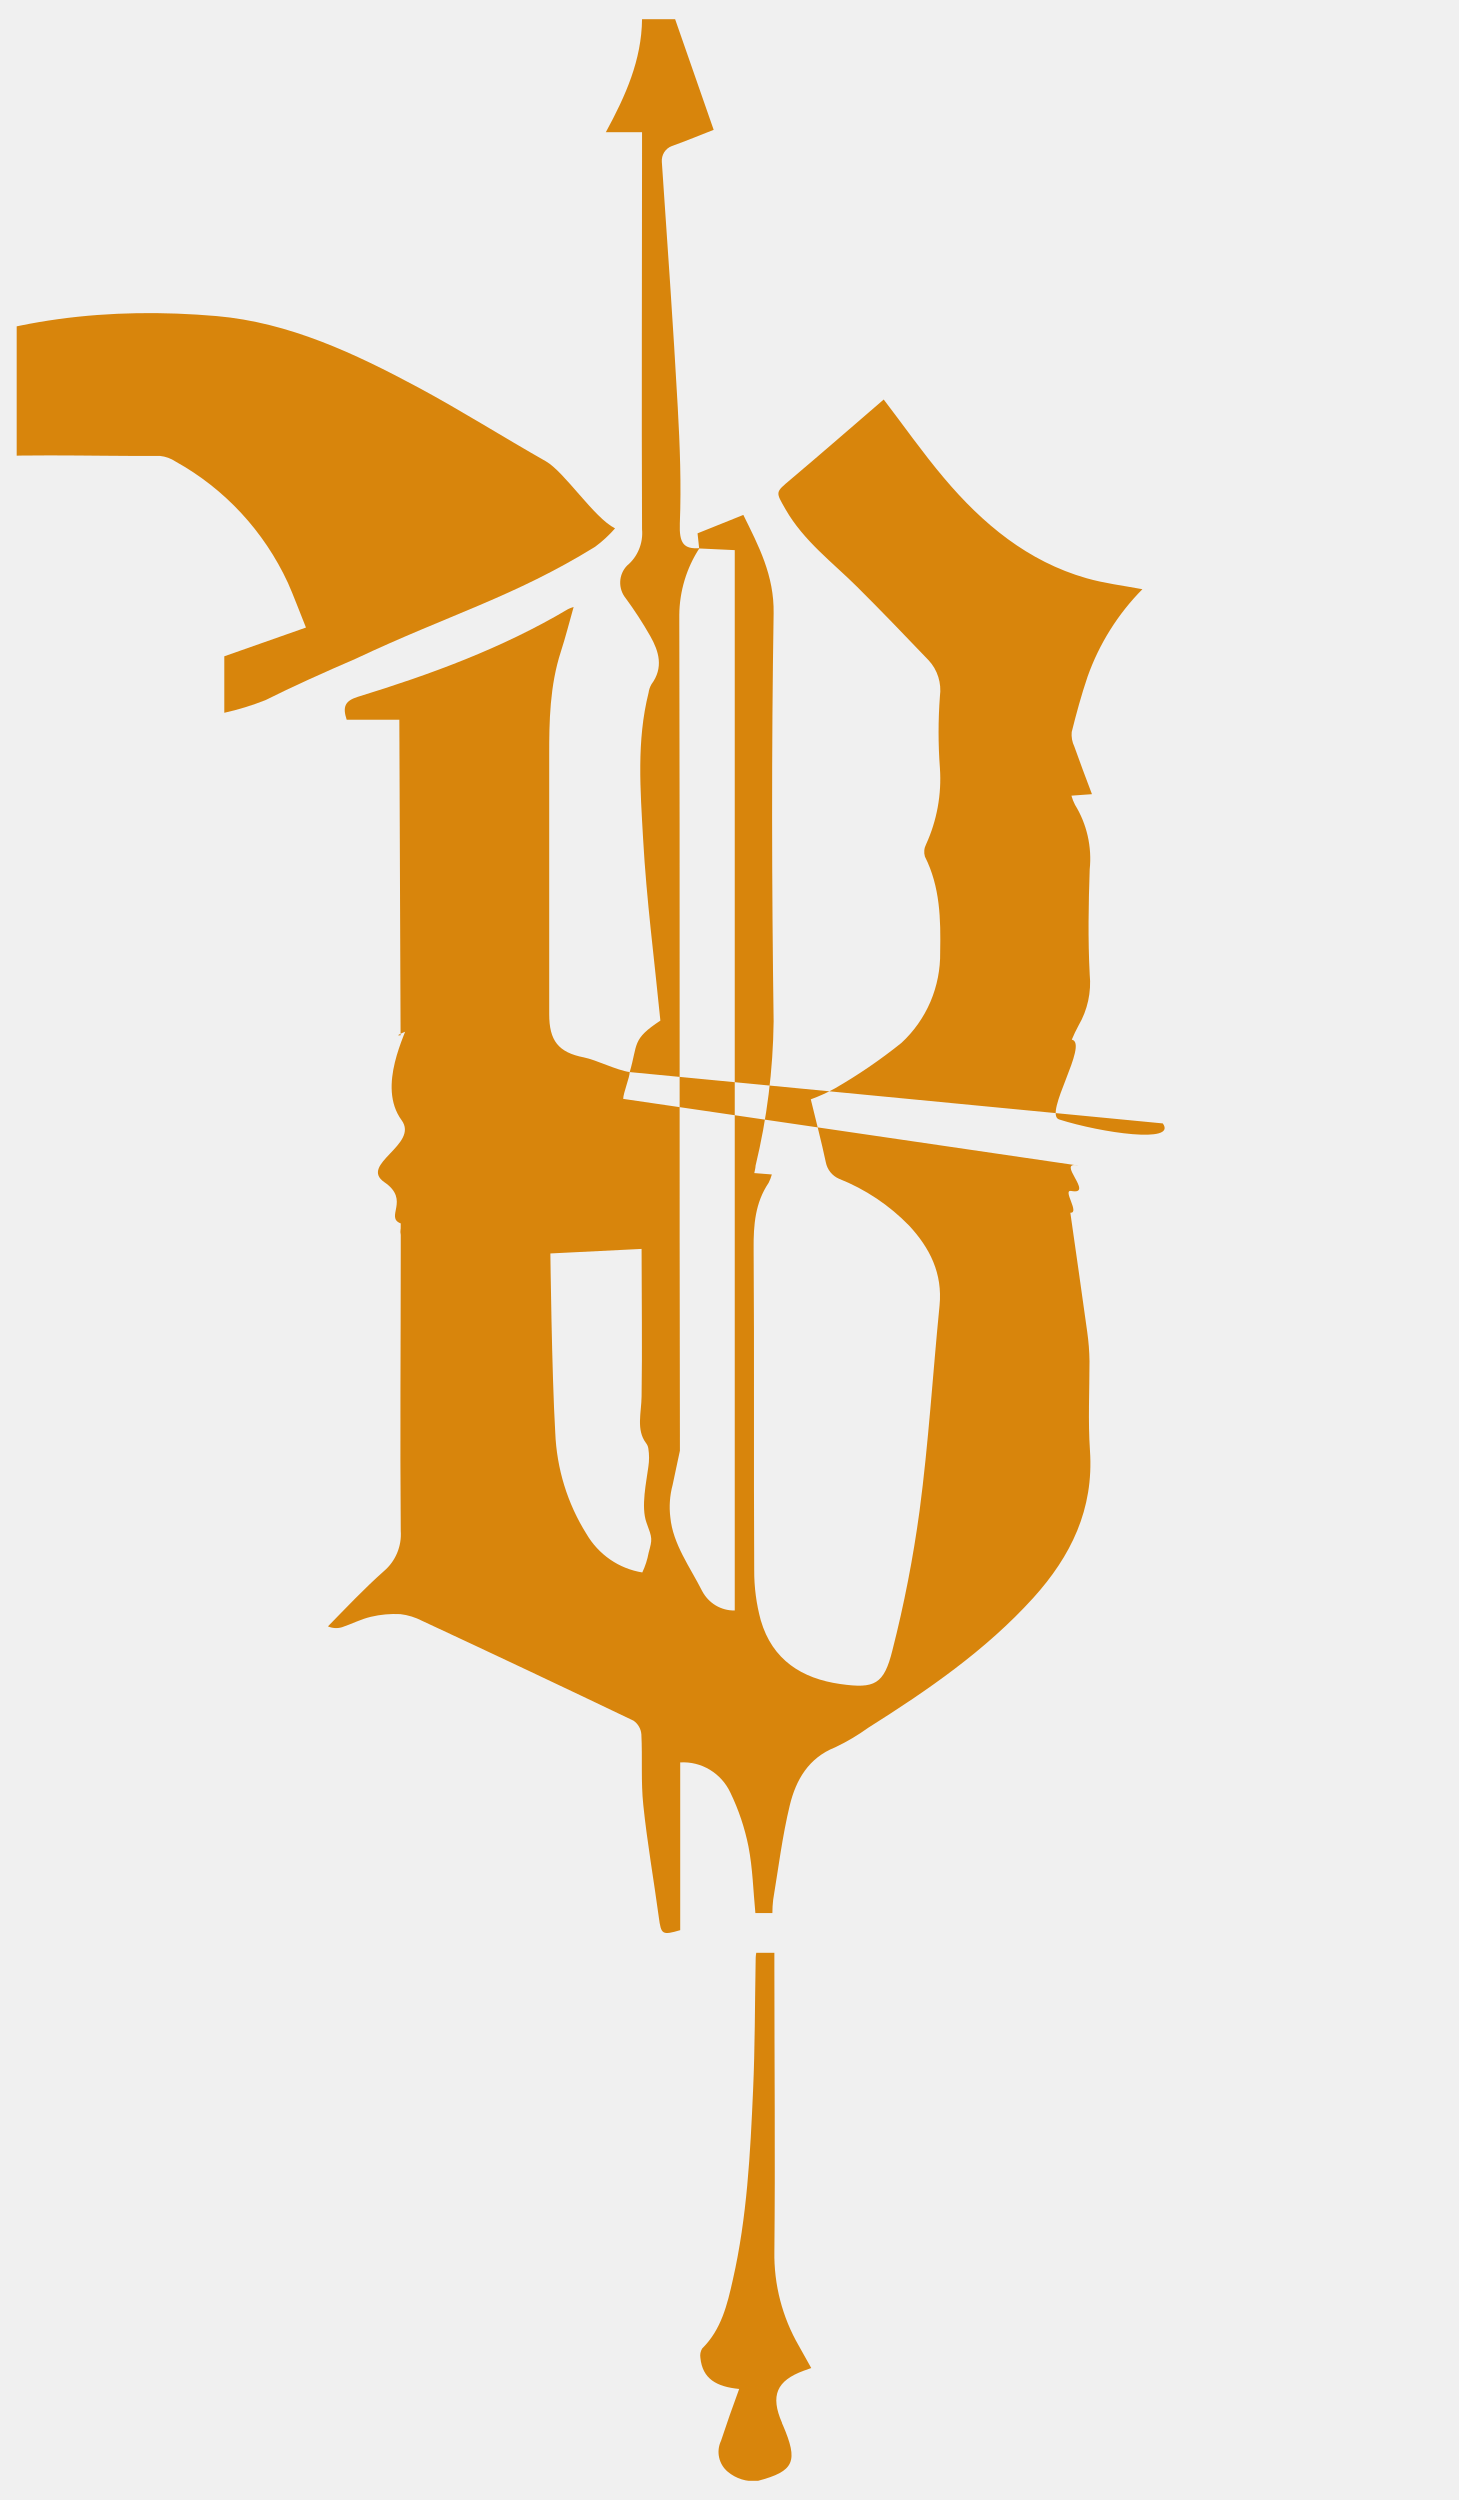
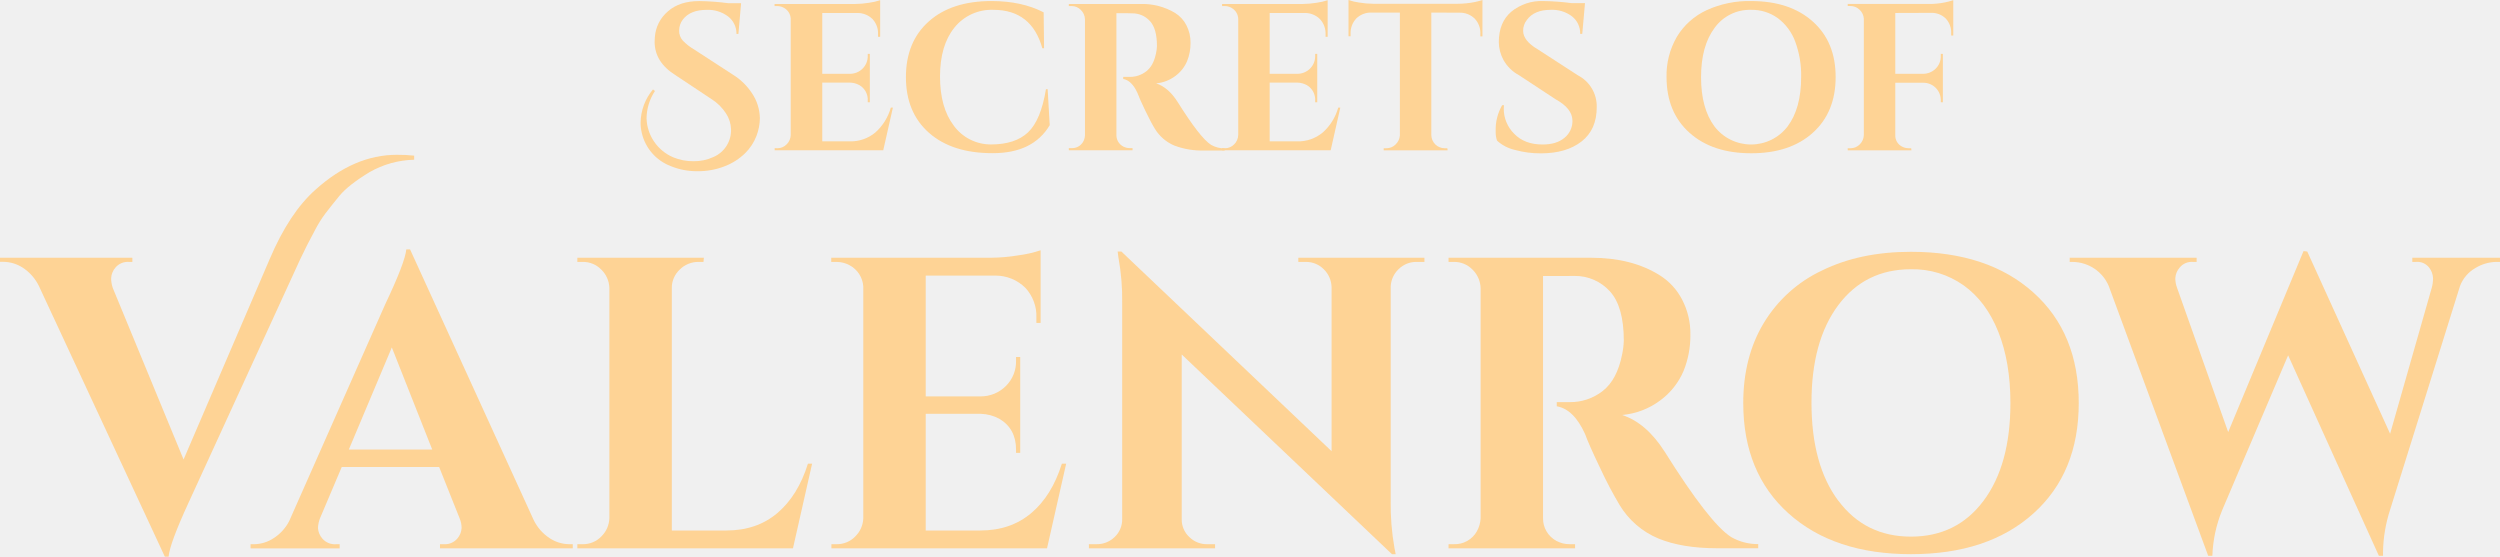
- <svg xmlns="http://www.w3.org/2000/svg" width="35" height="60" viewBox="0 0 35 60" fill="none">
-   <g clip-path="url(#clip0_90_849)">
-     <path d="M25.888 27.975C25.308 27.84 26.292 28.692 25.708 28.583C25.491 28.546 25.925 29.121 25.688 29.105C25.827 30.087 25.964 31.021 26.092 31.956C26.126 32.192 26.145 32.43 26.148 32.669C26.148 33.383 26.111 34.1 26.159 34.812C26.255 36.221 25.703 37.349 24.796 38.352C23.647 39.617 22.267 40.563 20.838 41.466C20.587 41.647 20.32 41.805 20.041 41.937C19.407 42.189 19.104 42.716 18.956 43.322C18.776 44.067 18.682 44.835 18.556 45.594C18.544 45.7 18.537 45.807 18.537 45.914H18.129C18.077 45.373 18.064 44.837 17.964 44.32C17.874 43.87 17.728 43.435 17.529 43.023C17.422 42.794 17.25 42.603 17.036 42.474C16.821 42.344 16.573 42.283 16.325 42.298V46.324C15.89 46.452 15.867 46.428 15.812 46.018C15.691 45.118 15.532 44.222 15.439 43.32C15.38 42.76 15.421 42.192 15.393 41.627C15.388 41.561 15.369 41.497 15.336 41.44C15.303 41.382 15.258 41.333 15.204 41.296C13.52 40.489 11.83 39.691 10.135 38.902C9.97 38.816 9.792 38.761 9.608 38.739C9.371 38.727 9.133 38.748 8.902 38.803C8.665 38.858 8.442 38.975 8.21 39.053C8.098 39.087 7.978 39.08 7.871 39.033C8.305 38.59 8.739 38.128 9.215 37.706C9.352 37.589 9.461 37.44 9.531 37.272C9.601 37.104 9.631 36.921 9.618 36.739C9.599 34.489 9.618 32.24 9.618 29.99V29.64C9.577 29.242 9.618 29.844 9.618 29.362C9.228 29.216 9.853 28.802 9.228 28.375C8.602 27.948 10.066 27.468 9.638 26.884C9.041 26.068 9.74 24.812 9.831 24.466C9.968 23.951 9.655 23.845 10.144 23.756C12.035 24.062 9.13 24.909 9.614 24.847L9.584 17.273H8.32C8.218 16.963 8.279 16.82 8.587 16.724C10.326 16.189 12.048 15.561 13.635 14.618C13.677 14.597 13.722 14.58 13.767 14.568C13.661 14.944 13.572 15.295 13.461 15.638C13.196 16.457 13.179 17.299 13.181 18.147C13.181 20.211 13.181 22.276 13.181 24.34C13.181 24.975 13.398 25.258 14.015 25.378C14.314 25.438 14.794 25.685 15.113 25.73C15.113 25.856 14.957 26.234 14.957 26.373M15.113 25.73C15.313 25.05 15.159 24.949 15.849 24.495C15.708 23.055 15.515 21.593 15.434 20.124C15.369 18.961 15.276 17.784 15.565 16.629C15.575 16.557 15.598 16.487 15.634 16.424C15.93 16.025 15.817 15.636 15.604 15.262C15.425 14.948 15.229 14.646 15.015 14.355C14.925 14.244 14.879 14.102 14.885 13.958C14.891 13.814 14.95 13.677 15.05 13.574C15.176 13.47 15.274 13.336 15.336 13.184C15.399 13.032 15.424 12.867 15.409 12.703C15.396 9.67 15.409 6.635 15.409 3.603V3.173H14.54C15.02 2.289 15.398 1.441 15.409 0.461H16.203L17.128 3.116C16.815 3.238 16.477 3.379 16.125 3.505C16.049 3.533 15.985 3.585 15.941 3.654C15.898 3.723 15.878 3.804 15.884 3.886C16.018 5.848 16.157 7.81 16.266 9.774C16.318 10.703 16.353 11.634 16.316 12.563C16.299 13.037 16.407 13.183 16.787 13.156C16.476 13.632 16.308 14.19 16.303 14.762C16.32 21.447 16.303 28.132 16.318 34.817C16.244 35.177 16.318 34.797 16.144 35.633C16.075 35.888 16.056 36.154 16.088 36.416C16.149 37.057 16.563 37.613 16.852 38.186C16.928 38.329 17.041 38.449 17.178 38.531C17.316 38.613 17.474 38.655 17.634 38.652V13.203L16.78 13.163L16.741 12.8L17.84 12.358C18.207 13.103 18.582 13.809 18.567 14.723C18.515 17.987 18.522 21.25 18.567 24.515C18.553 25.683 18.407 26.845 18.133 27.979C18.133 28.03 18.116 28.081 18.103 28.154L18.524 28.187C18.505 28.256 18.48 28.323 18.448 28.386C18.124 28.866 18.083 29.397 18.087 29.963C18.105 32.538 18.087 35.111 18.101 37.684C18.099 38.091 18.152 38.496 18.259 38.889C18.537 39.84 19.245 40.287 20.169 40.417C20.99 40.533 21.214 40.431 21.418 39.606C21.699 38.505 21.916 37.389 22.069 36.263C22.286 34.629 22.386 32.978 22.549 31.335C22.625 30.563 22.317 29.952 21.819 29.415C21.341 28.923 20.766 28.54 20.133 28.289C20.053 28.254 19.984 28.2 19.929 28.132C19.875 28.064 19.837 27.983 19.82 27.897C19.716 27.402 19.585 26.911 19.459 26.384C19.657 26.312 19.85 26.225 20.035 26.123C20.594 25.801 21.128 25.436 21.633 25.031C21.931 24.756 22.169 24.419 22.33 24.044C22.49 23.668 22.57 23.262 22.564 22.852C22.579 22.062 22.564 21.283 22.197 20.556C22.169 20.459 22.179 20.355 22.225 20.266C22.486 19.695 22.601 19.065 22.558 18.436C22.515 17.862 22.515 17.285 22.558 16.711C22.579 16.555 22.566 16.397 22.519 16.247C22.472 16.097 22.393 15.96 22.286 15.846C21.722 15.256 21.155 14.665 20.575 14.088C19.996 13.51 19.286 12.982 18.854 12.225C18.611 11.8 18.602 11.822 18.971 11.511C19.729 10.871 20.476 10.219 21.209 9.588C21.683 10.208 22.143 10.865 22.655 11.471C23.587 12.577 24.67 13.475 26.075 13.877C26.509 14.001 26.943 14.052 27.418 14.141C26.832 14.733 26.381 15.451 26.101 16.242C25.951 16.684 25.831 17.127 25.721 17.569C25.71 17.689 25.732 17.809 25.784 17.917C25.914 18.286 26.053 18.651 26.207 19.06L25.714 19.096C25.735 19.172 25.764 19.247 25.801 19.317C26.085 19.778 26.209 20.324 26.153 20.865C26.124 21.706 26.109 22.546 26.153 23.385C26.195 23.812 26.101 24.241 25.886 24.61C25.826 24.721 25.771 24.835 25.723 24.951C26.14 25.042 25.035 26.745 25.419 26.867C26.444 27.192 28.259 27.451 27.907 26.962M13.209 30.083C13.209 30.065 13.242 32.959 13.326 34.381C13.36 35.245 13.618 36.085 14.075 36.814C14.218 37.059 14.412 37.269 14.644 37.429C14.876 37.589 15.139 37.694 15.415 37.739C15.486 37.589 15.537 37.431 15.567 37.268C15.658 36.929 15.658 36.929 15.517 36.547C15.376 36.164 15.517 35.549 15.56 35.206C15.583 35.059 15.583 34.91 15.56 34.764C15.553 34.716 15.534 34.671 15.504 34.633C15.265 34.315 15.393 33.912 15.398 33.514C15.417 32.33 15.398 31.149 15.398 29.974M24.299 26.816C24.175 26.749 24.069 26.694 23.962 26.634Z" fill="#D8850C" />
-     <path d="M-3.954 19.646C-4.33 19.669 -4.708 19.708 -5.083 19.702C-5.17 19.702 -5.3 19.547 -5.331 19.441C-5.739 18.001 -6.234 16.574 -6.538 15.107C-6.755 14.041 -6.423 12.982 -5.96 12.01C-5.188 10.384 -3.844 9.4 -2.27 8.692C0.118 7.633 2.639 7.365 5.201 7.586C6.937 7.739 8.516 8.482 10.042 9.301C11.077 9.858 12.074 10.489 13.099 11.07C13.548 11.325 14.262 12.433 14.761 12.681C14.618 12.845 14.457 12.994 14.282 13.123C12.343 14.32 10.76 14.76 8.54 15.808C7.817 16.12 6.992 16.49 6.369 16.804C6.048 16.931 5.719 17.032 5.383 17.107V15.751L7.343 15.061C7.178 14.656 7.055 14.313 6.909 13.986C6.337 12.751 5.394 11.733 4.217 11.079C4.104 11.003 3.974 10.956 3.839 10.942C2.074 10.953 0.298 10.871 -1.458 11.024C-3.918 11.234 -5.149 12.698 -5.259 15.227C-5.327 16.852 -4.808 18.301 -3.957 19.651L-3.954 19.646Z" fill="#D8850C" />
-     <path d="M17.74 57.335C17.197 57.282 16.859 57.094 16.809 56.585C16.797 56.509 16.812 56.43 16.852 56.364C17.314 55.908 17.456 55.307 17.59 54.705C17.929 53.212 18.007 51.686 18.074 50.162C18.12 49.14 18.116 48.113 18.135 47.089C18.135 47.018 18.135 46.945 18.15 46.868H18.585V47.222C18.585 49.491 18.608 51.761 18.585 54.031C18.571 54.827 18.774 55.611 19.171 56.298L19.47 56.833L19.29 56.897C18.639 57.136 18.483 57.492 18.767 58.145C18.767 58.165 18.782 58.182 18.789 58.202C19.162 59.074 19.075 59.308 18.181 59.543C18.053 59.556 17.925 59.543 17.802 59.505C17.679 59.467 17.565 59.405 17.466 59.322C17.362 59.235 17.288 59.114 17.259 58.98C17.229 58.846 17.245 58.705 17.304 58.581C17.438 58.174 17.575 57.784 17.74 57.335Z" fill="#D8850C" />
+ <svg xmlns="http://www.w3.org/2000/svg" width="256" height="57" viewBox="0 0 256 57" fill="none">
+   <g clip-path="url(#clip0_20_3970)">
+     <path d="M40.621 15.852C41.218 15.846 41.816 15.874 42.411 15.937V16.357C40.803 16.392 39.23 16.831 37.836 17.631C36.389 18.509 35.359 19.32 34.747 20.064C34.137 20.812 33.652 21.424 33.298 21.889C32.903 22.42 32.553 22.982 32.252 23.571C31.714 24.563 31.217 25.54 30.761 26.503L19.337 51.413C18.034 54.233 17.343 56.096 17.264 57H16.879L3.964 29.243C3.594 28.505 3.035 27.875 2.345 27.419C1.748 27.03 1.054 26.819 0.341 26.81H-0V26.394H13.555V26.819H13.214C12.953 26.799 12.692 26.84 12.45 26.94C12.209 27.04 11.995 27.196 11.826 27.394C11.561 27.696 11.405 28.077 11.381 28.477C11.381 28.824 11.438 29.168 11.552 29.496L18.798 47.054L27.62 26.521C28.956 23.377 30.518 21.01 32.307 19.423C34.952 17.042 37.724 15.852 40.621 15.852Z" fill="#FED395" />
+     <path d="M58.266 55.725H58.65V56.151H45.055V55.725H45.439C45.699 55.746 45.961 55.705 46.202 55.605C46.443 55.505 46.657 55.349 46.827 55.151C47.09 54.849 47.245 54.47 47.269 54.071C47.267 53.72 47.195 53.374 47.055 53.052L44.969 47.821H34.994L32.777 53.052C32.642 53.383 32.569 53.735 32.563 54.092C32.59 54.486 32.748 54.859 33.012 55.154C33.187 55.355 33.408 55.512 33.656 55.612C33.904 55.712 34.172 55.752 34.439 55.728H34.781V56.154H25.659V55.728H26.043C26.741 55.712 27.42 55.502 28.004 55.12C28.696 54.682 29.256 54.065 29.624 53.335L39.471 31.102C40.805 28.297 41.516 26.442 41.606 25.536H41.99L54.649 53.25C55.012 54 55.571 54.639 56.268 55.099C56.86 55.495 57.553 55.712 58.266 55.725ZM35.72 46.032H44.259L40.123 35.576L35.72 46.032Z" fill="#FED395" />
+     <path d="M59.672 55.725C60.025 55.731 60.375 55.664 60.702 55.529C61.028 55.394 61.323 55.194 61.569 54.941C62.083 54.443 62.382 53.764 62.401 53.049V29.496C62.382 28.781 62.083 28.102 61.569 27.604C61.323 27.351 61.028 27.151 60.702 27.016C60.375 26.881 60.025 26.814 59.672 26.819H59.12V26.394H72.077L72.035 26.819H71.522C71.166 26.816 70.813 26.883 70.484 27.018C70.154 27.153 69.855 27.352 69.604 27.604C69.345 27.846 69.139 28.139 68.999 28.465C68.859 28.791 68.789 29.142 68.793 29.496V54.323H74.377C76.455 54.323 78.196 53.728 79.601 52.538C81.006 51.348 82.05 49.662 82.733 47.48H83.16L81.199 56.151H59.12V55.725H59.672Z" fill="#FED395" />
+     <path d="M85.673 55.725C86.026 55.731 86.376 55.664 86.703 55.529C87.029 55.394 87.324 55.194 87.569 54.941C88.084 54.443 88.383 53.764 88.402 53.049V29.368C88.379 28.91 88.237 28.466 87.991 28.079C87.744 27.692 87.402 27.376 86.996 27.16C86.59 26.938 86.135 26.821 85.673 26.819H85.121V26.393H101.445C102.416 26.386 103.385 26.3 104.342 26.138C105.096 26.039 105.839 25.868 106.559 25.627V33.066H106.126V32.558C106.152 31.995 106.066 31.433 105.872 30.904C105.678 30.374 105.381 29.888 104.998 29.474C104.187 28.671 103.091 28.221 101.948 28.221H94.794V40.591H100.421C100.905 40.592 101.384 40.497 101.831 40.312C102.278 40.126 102.682 39.852 103.022 39.508C103.357 39.17 103.621 38.768 103.796 38.326C103.972 37.884 104.056 37.41 104.043 36.935V36.555H104.47V46.373H104.043V46.032C104.043 44.613 103.475 43.565 102.339 42.887C101.762 42.574 101.12 42.399 100.463 42.376H94.794V54.323H100.378C102.452 54.323 104.193 53.728 105.602 52.538C107.011 51.348 108.055 49.662 108.734 47.48H109.176L107.215 56.151H85.136V55.725H85.673Z" fill="#FED395" />
+     <path d="M145.048 26.819C144.709 26.815 144.372 26.878 144.058 27.005C143.744 27.133 143.458 27.322 143.219 27.561C142.72 28.033 142.428 28.682 142.407 29.368V51.306C142.383 52.915 142.512 54.523 142.792 56.108L142.92 56.747H142.536L121.008 36.299V53.173C121.003 53.512 121.069 53.847 121.201 54.159C121.334 54.471 121.53 54.751 121.777 54.983C122.016 55.223 122.302 55.412 122.616 55.539C122.93 55.667 123.267 55.73 123.607 55.725H124.424V56.151H111.503V55.725H112.271C112.618 55.733 112.962 55.671 113.284 55.544C113.606 55.416 113.9 55.225 114.147 54.983C114.397 54.745 114.594 54.458 114.726 54.139C114.857 53.821 114.921 53.478 114.912 53.134V31.071C114.938 29.503 114.81 27.936 114.531 26.393L114.446 25.755H114.827L136.354 46.202V29.41C136.347 29.064 136.272 28.723 136.133 28.405C135.994 28.088 135.793 27.801 135.543 27.561C135.303 27.322 135.018 27.132 134.703 27.005C134.389 26.877 134.052 26.814 133.713 26.819H132.948V26.393H145.863V26.819H145.048Z" fill="#FED395" />
+     <path d="M159.967 28.264H158.007V53.049C157.998 53.525 158.12 53.995 158.361 54.407C158.601 54.819 158.95 55.157 159.37 55.385C159.789 55.611 160.259 55.728 160.736 55.725H161.288V56.151H148.33V55.725H148.885C149.359 55.741 149.829 55.627 150.242 55.394C150.656 55.162 150.998 54.821 151.23 54.408C151.457 54.004 151.589 53.554 151.615 53.092V29.496C151.593 28.782 151.295 28.103 150.782 27.604C150.536 27.351 150.241 27.151 149.915 27.016C149.589 26.881 149.238 26.814 148.885 26.819H148.33V26.394H162.95C165.707 26.394 168.038 26.989 169.943 28.179C170.919 28.787 171.714 29.646 172.242 30.667C172.825 31.781 173.118 33.023 173.096 34.28C173.11 35.554 172.87 36.818 172.392 38C171.886 39.179 171.079 40.205 170.049 40.974C168.905 41.841 167.538 42.368 166.106 42.495C167.753 43.034 169.202 44.281 170.452 46.236C173.524 51.139 175.798 54.059 177.274 54.995C178.116 55.477 179.072 55.726 180.043 55.716V56.142H175.865C173.45 56.142 171.433 55.809 169.815 55.141C168.162 54.45 166.774 53.251 165.85 51.72C165.134 50.514 164.479 49.272 163.889 48C163.092 46.343 162.567 45.16 162.313 44.451C161.544 42.749 160.577 41.801 159.412 41.604V41.178H160.736C161.964 41.194 163.16 40.789 164.124 40.032C165.104 39.265 165.765 38.018 166.106 36.291C166.204 35.828 166.261 35.358 166.277 34.885C166.277 32.564 165.807 30.885 164.868 29.849C164.413 29.341 163.854 28.936 163.23 28.661C162.605 28.386 161.928 28.247 161.245 28.255L159.967 28.264Z" fill="#FED395" />
+     <path d="M195.684 25.785C200.942 25.785 205.12 27.174 208.218 29.952C211.317 32.73 212.865 36.504 212.863 41.273C212.863 46.031 211.315 49.801 208.218 52.581C205.122 55.361 200.944 56.749 195.684 56.748C190.427 56.748 186.25 55.358 183.154 52.581C180.057 49.803 178.509 46.033 178.509 41.273C178.509 38.128 179.212 35.39 180.619 33.061C182.035 30.715 184.119 28.843 186.606 27.683C189.192 26.418 192.218 25.785 195.684 25.785ZM188.246 51.27C190.076 53.723 192.556 54.95 195.684 54.95C198.813 54.95 201.293 53.723 203.122 51.27C204.952 48.82 205.867 45.484 205.867 41.26C205.867 38.484 205.455 36.062 204.632 33.991C203.809 31.921 202.628 30.334 201.091 29.231C199.514 28.111 197.615 27.528 195.678 27.571C192.554 27.571 190.074 28.796 188.24 31.248C186.407 33.699 185.492 37.037 185.496 41.26C185.498 45.49 186.415 48.831 188.246 51.282V51.27Z" fill="#FED395" />
+     <path d="M256 26.819H255.615C254.853 26.834 254.109 27.055 253.462 27.458C252.749 27.87 252.2 28.514 251.907 29.283L244.747 52.197C244.288 53.599 244.043 55.06 244.021 56.534V56.914H243.597L234.305 36.385L227.568 52.2C226.946 53.699 226.6 55.297 226.546 56.917H226.12L215.934 29.286C215.629 28.566 215.121 27.949 214.471 27.512C213.821 27.075 213.058 26.835 212.274 26.822H211.936V26.393H224.936V26.819H224.543C224.289 26.801 224.035 26.844 223.802 26.944C223.568 27.044 223.362 27.198 223.201 27.394C222.934 27.695 222.776 28.076 222.753 28.477C222.75 28.81 222.808 29.141 222.924 29.453L228.166 44.247L235.881 25.712L236.263 25.755L244.747 44.417L249.016 29.453C249.101 29.135 249.144 28.806 249.144 28.477C249.124 28.083 248.983 27.705 248.739 27.394C248.581 27.194 248.375 27.036 248.14 26.935C247.905 26.835 247.648 26.795 247.394 26.819H247.019V26.393H256.012L256 26.819Z" fill="#FED395" />
+     <path d="M67.067 9.316C66.517 10.15 66.219 11.123 66.207 12.12C66.232 12.973 66.501 13.8 66.982 14.505C67.463 15.211 68.136 15.764 68.921 16.102C69.583 16.378 70.295 16.517 71.013 16.509C71.717 16.521 72.414 16.374 73.053 16.08C73.61 15.842 74.081 15.439 74.403 14.927C74.725 14.415 74.883 13.816 74.856 13.212C74.836 12.648 74.662 12.1 74.352 11.628C73.963 11.02 73.442 10.508 72.828 10.128L69.168 7.695C67.745 6.809 67.033 5.666 67.033 4.267C67.033 4.124 67.04 3.981 67.055 3.838C67.085 3.322 67.221 2.817 67.454 2.355C67.687 1.893 68.012 1.483 68.409 1.15C69.202 0.456 70.264 0.11 71.596 0.11C72.587 0.122 73.577 0.194 74.56 0.326H75.889L75.612 3.473H75.417C75.421 3.13 75.346 2.79 75.198 2.48C75.049 2.169 74.831 1.898 74.56 1.685C73.924 1.21 73.142 0.971 72.349 1.01C71.233 1.01 70.421 1.344 69.909 2.017C69.672 2.34 69.544 2.729 69.543 3.13C69.533 3.502 69.664 3.865 69.909 4.146C70.25 4.503 70.64 4.81 71.068 5.058L75.084 7.668C75.847 8.145 76.498 8.781 76.993 9.532C77.515 10.297 77.799 11.198 77.811 12.123C77.801 12.739 77.682 13.349 77.46 13.924C77.204 14.588 76.809 15.189 76.301 15.688C75.708 16.267 75.002 16.719 74.227 17.017C73.336 17.369 72.384 17.544 71.425 17.531C70.472 17.544 69.526 17.362 68.647 16.996C67.923 16.714 67.278 16.261 66.769 15.676C66.26 15.09 65.902 14.39 65.725 13.635C65.639 13.285 65.596 12.925 65.597 12.564C65.613 11.317 66.061 10.113 66.866 9.158L67.067 9.316Z" fill="#FED395" />
+     <path d="M79.595 15.18C79.772 15.183 79.949 15.149 80.113 15.081C80.277 15.013 80.426 14.912 80.549 14.785C80.809 14.534 80.96 14.193 80.97 13.833V1.907C80.958 1.676 80.886 1.452 80.762 1.257C80.637 1.062 80.464 0.903 80.26 0.794C80.056 0.681 79.827 0.622 79.595 0.621H79.317V0.408H87.551C88.041 0.404 88.529 0.361 89.012 0.28C89.391 0.23 89.765 0.143 90.128 0.021V3.769H89.912V3.513C89.925 3.23 89.883 2.947 89.787 2.681C89.692 2.414 89.544 2.169 89.353 1.959C88.948 1.557 88.4 1.331 87.829 1.329H84.2V7.558H87.033C87.276 7.559 87.517 7.511 87.742 7.418C87.966 7.324 88.17 7.187 88.341 7.014C88.511 6.843 88.644 6.639 88.733 6.416C88.821 6.192 88.863 5.953 88.856 5.712V5.517H89.073V10.472H88.856V10.299C88.874 9.981 88.803 9.666 88.652 9.386C88.5 9.106 88.275 8.874 87.999 8.714C87.708 8.558 87.385 8.47 87.054 8.458H84.2V14.475H87.011C87.97 14.502 88.906 14.178 89.64 13.562C90.4 12.882 90.948 11.998 91.22 11.016H91.433L90.445 15.384H79.326V15.168L79.595 15.18Z" fill="#FED395" />
+     <path d="M101.631 15.685C98.868 15.685 96.7 14.989 95.126 13.598C93.553 12.207 92.766 10.309 92.766 7.902C92.766 5.489 93.546 3.587 95.105 2.196C96.664 0.805 98.804 0.108 101.524 0.106C103.598 0.106 105.38 0.493 106.87 1.265L106.913 4.945H106.736C106.004 2.322 104.336 1.009 101.732 1.007C100.967 0.975 100.206 1.124 99.511 1.441C98.815 1.758 98.204 2.235 97.728 2.832C96.748 4.048 96.258 5.715 96.258 7.832C96.258 9.949 96.726 11.626 97.664 12.862C98.1 13.463 98.673 13.95 99.336 14.286C99.999 14.621 100.732 14.794 101.476 14.791C103.135 14.791 104.401 14.376 105.275 13.547C106.15 12.717 106.76 11.247 107.105 9.137H107.279L107.492 12.82C106.348 14.738 104.394 15.693 101.631 15.685Z" fill="#FED395" />
+     <path d="M115.309 1.35H114.321V13.82C114.316 14.06 114.377 14.297 114.498 14.505C114.619 14.712 114.795 14.883 115.007 14.997C115.217 15.111 115.453 15.17 115.693 15.168H115.973V15.384H109.447V15.168H109.725C109.961 15.179 110.196 15.126 110.403 15.014C110.611 14.902 110.785 14.735 110.905 14.532C111.022 14.329 111.089 14.102 111.1 13.869V1.971C111.09 1.611 110.939 1.269 110.679 1.019C110.556 0.891 110.408 0.789 110.244 0.721C110.079 0.652 109.903 0.618 109.725 0.62H109.447V0.408H116.8C118.037 0.37 119.26 0.687 120.322 1.32C120.814 1.625 121.215 2.057 121.481 2.57C121.775 3.133 121.922 3.76 121.911 4.395C121.917 5.036 121.797 5.673 121.557 6.268C121.302 6.863 120.894 7.38 120.374 7.768C119.798 8.205 119.11 8.472 118.389 8.537C119.218 8.809 119.948 9.438 120.578 10.423C122.124 12.893 123.269 14.363 124.015 14.833C124.439 15.075 124.92 15.2 125.409 15.195V15.411H123.305C122.265 15.443 121.229 15.271 120.255 14.906C119.424 14.557 118.724 13.955 118.258 13.185C118.001 12.771 117.672 12.145 117.27 11.311C116.867 10.478 116.605 9.879 116.477 9.523C116.088 8.665 115.601 8.187 115.016 8.087V7.874H115.681C116.299 7.882 116.902 7.678 117.388 7.296C117.882 6.91 118.215 6.284 118.386 5.411C118.435 5.179 118.464 4.942 118.471 4.705C118.471 3.533 118.235 2.688 117.764 2.169C117.534 1.911 117.252 1.706 116.937 1.568C116.621 1.429 116.279 1.36 115.934 1.366L115.309 1.35Z" fill="#FED395" />
+     <path d="M125.418 15.18C125.596 15.183 125.773 15.149 125.938 15.081C126.103 15.013 126.252 14.912 126.376 14.785C126.633 14.533 126.783 14.192 126.794 13.833V1.907C126.782 1.676 126.711 1.453 126.587 1.257C126.463 1.062 126.29 0.903 126.086 0.794C125.881 0.682 125.652 0.622 125.418 0.621H125.141V0.408H133.375C133.864 0.404 134.353 0.361 134.835 0.28C135.215 0.23 135.589 0.143 135.952 0.021V3.769H135.738V3.513C135.75 3.229 135.706 2.946 135.608 2.679C135.51 2.413 135.361 2.168 135.168 1.959C134.763 1.557 134.215 1.33 133.643 1.329H130.014V7.558H132.847C133.091 7.559 133.333 7.512 133.558 7.418C133.783 7.325 133.987 7.187 134.158 7.014C134.328 6.843 134.46 6.639 134.549 6.415C134.638 6.192 134.68 5.952 134.674 5.712V5.517H134.887V10.472H134.674V10.299C134.691 9.981 134.62 9.665 134.468 9.385C134.316 9.105 134.09 8.873 133.814 8.714C133.522 8.558 133.199 8.47 132.868 8.458H130.014V14.475H132.826C133.785 14.503 134.72 14.178 135.454 13.562C136.215 12.882 136.763 11.998 137.034 11.016H137.248L136.263 15.384H125.141V15.168L125.418 15.18Z" fill="#FED395" />
+     <path d="M146.567 1.287V13.854C146.577 14.21 146.727 14.547 146.983 14.795C147.239 15.043 147.583 15.181 147.939 15.18H148.211L148.232 15.396H141.691V15.18H141.971C142.145 15.181 142.317 15.148 142.477 15.082C142.637 15.017 142.783 14.919 142.905 14.797C143.159 14.557 143.317 14.232 143.347 13.884V1.287H140.447C140.158 1.277 139.87 1.326 139.6 1.43C139.331 1.535 139.085 1.693 138.879 1.895C138.684 2.104 138.532 2.35 138.432 2.619C138.333 2.887 138.288 3.172 138.3 3.458V3.714H138.086V0C138.437 0.124 138.8 0.21 139.169 0.259C139.648 0.34 140.134 0.383 140.62 0.386H149.272C149.849 0.384 150.423 0.327 150.989 0.216C151.265 0.161 151.537 0.089 151.803 0V3.726H151.59V3.47C151.603 3.184 151.558 2.899 151.458 2.63C151.359 2.362 151.207 2.116 151.01 1.907C150.804 1.705 150.559 1.547 150.289 1.442C150.02 1.338 149.732 1.289 149.443 1.299L146.567 1.287Z" fill="#FED395" />
+     <path d="M153.157 13.404C153.131 12.482 153.361 11.57 153.822 10.77H154.005C153.992 10.884 153.985 10.999 153.984 11.114C153.98 11.593 154.072 12.068 154.255 12.51C154.438 12.953 154.707 13.355 155.048 13.693C155.756 14.429 156.726 14.797 157.958 14.797C158.915 14.797 159.662 14.569 160.199 14.113C160.459 13.904 160.668 13.639 160.81 13.339C160.952 13.038 161.024 12.708 161.019 12.376C161.019 11.534 160.447 10.799 159.302 10.171L155.561 7.71C154.89 7.355 154.335 6.816 153.963 6.156C153.649 5.588 153.482 4.952 153.478 4.304C153.478 2.964 153.904 1.928 154.755 1.198C155.676 0.447 156.842 0.058 158.031 0.107C159.007 0.121 159.982 0.193 160.949 0.323H162.303L162.023 3.47H161.809C161.82 3.129 161.751 2.789 161.608 2.479C161.464 2.169 161.25 1.896 160.983 1.682C160.352 1.205 159.572 0.966 158.781 1.007C157.665 1.007 156.857 1.35 156.357 2.035C156.102 2.35 155.966 2.744 155.969 3.148C155.969 3.833 156.47 4.469 157.473 5.055L161.571 7.71C162.171 8.019 162.67 8.49 163.012 9.07C163.355 9.649 163.525 10.314 163.505 10.986C163.505 12.513 162.986 13.68 161.95 14.487C160.913 15.294 159.535 15.699 157.817 15.703C156.906 15.713 155.999 15.594 155.121 15.35C154.439 15.197 153.809 14.869 153.292 14.398C153.188 14.077 153.143 13.741 153.157 13.404Z" fill="#FED395" />
+     <path d="M179.317 0.107C181.96 0.107 184.064 0.806 185.63 2.205C187.195 3.604 187.975 5.503 187.969 7.902C187.969 10.299 187.189 12.197 185.63 13.598C184.07 15 181.966 15.698 179.317 15.694C176.674 15.694 174.571 14.996 173.007 13.598C171.444 12.201 170.659 10.303 170.653 7.902C170.618 6.45 170.986 5.016 171.717 3.759C172.433 2.576 173.486 1.633 174.743 1.049C176.176 0.394 177.74 0.071 179.317 0.107ZM175.56 12.945C175.999 13.52 176.566 13.987 177.216 14.308C177.866 14.629 178.581 14.796 179.306 14.796C180.032 14.796 180.747 14.629 181.397 14.308C182.047 13.987 182.614 13.52 183.053 12.945C183.976 11.71 184.437 10.029 184.437 7.902C184.466 6.658 184.259 5.42 183.828 4.252C183.477 3.298 182.857 2.466 182.043 1.855C181.25 1.287 180.294 0.989 179.317 1.007C178.588 0.984 177.865 1.141 177.212 1.465C176.558 1.788 175.995 2.267 175.572 2.859C174.649 4.094 174.188 5.775 174.188 7.902C174.188 10.029 174.645 11.71 175.56 12.945Z" fill="#FED395" />
+     <path d="M194.077 1.329V7.558H196.91C197.154 7.56 197.395 7.514 197.62 7.422C197.845 7.33 198.05 7.194 198.222 7.023C198.393 6.851 198.527 6.646 198.615 6.42C198.704 6.195 198.745 5.954 198.737 5.712V5.517H198.95V10.472H198.737V10.298C198.744 10.059 198.702 9.821 198.613 9.598C198.525 9.375 198.393 9.172 198.224 9.002C198.056 8.831 197.854 8.697 197.632 8.606C197.41 8.515 197.172 8.47 196.932 8.473H194.077V13.832C194.067 14.073 194.126 14.312 194.247 14.521C194.369 14.73 194.548 14.899 194.763 15.009C194.975 15.123 195.212 15.181 195.453 15.18H195.709L195.73 15.396H189.204V15.18H189.481C189.66 15.182 189.837 15.149 190.001 15.081C190.166 15.013 190.315 14.912 190.439 14.784C190.696 14.533 190.846 14.192 190.857 13.832V1.907C190.833 1.558 190.676 1.231 190.418 0.994C190.294 0.873 190.148 0.777 189.987 0.712C189.827 0.647 189.655 0.615 189.481 0.617H189.204V0.404H197.438C198.021 0.415 198.605 0.361 199.176 0.243C199.46 0.185 199.74 0.11 200.015 0.018V3.637H199.801V3.425C199.816 3.147 199.775 2.87 199.68 2.609C199.586 2.348 199.441 2.108 199.252 1.904C199.056 1.711 198.823 1.559 198.567 1.458C198.311 1.357 198.037 1.309 197.761 1.317L194.077 1.329Z" fill="#FED395" />
  </g>
  <defs>
-     <clipPath id="clip0_90_849">
-       <rect width="34.562" height="59.077" fill="white" transform="translate(0.400391 0.461426)" />
+     <clipPath id="clip0_20_3970">
+       <rect width="256" height="57" fill="white" />
    </clipPath>
  </defs>
</svg>
